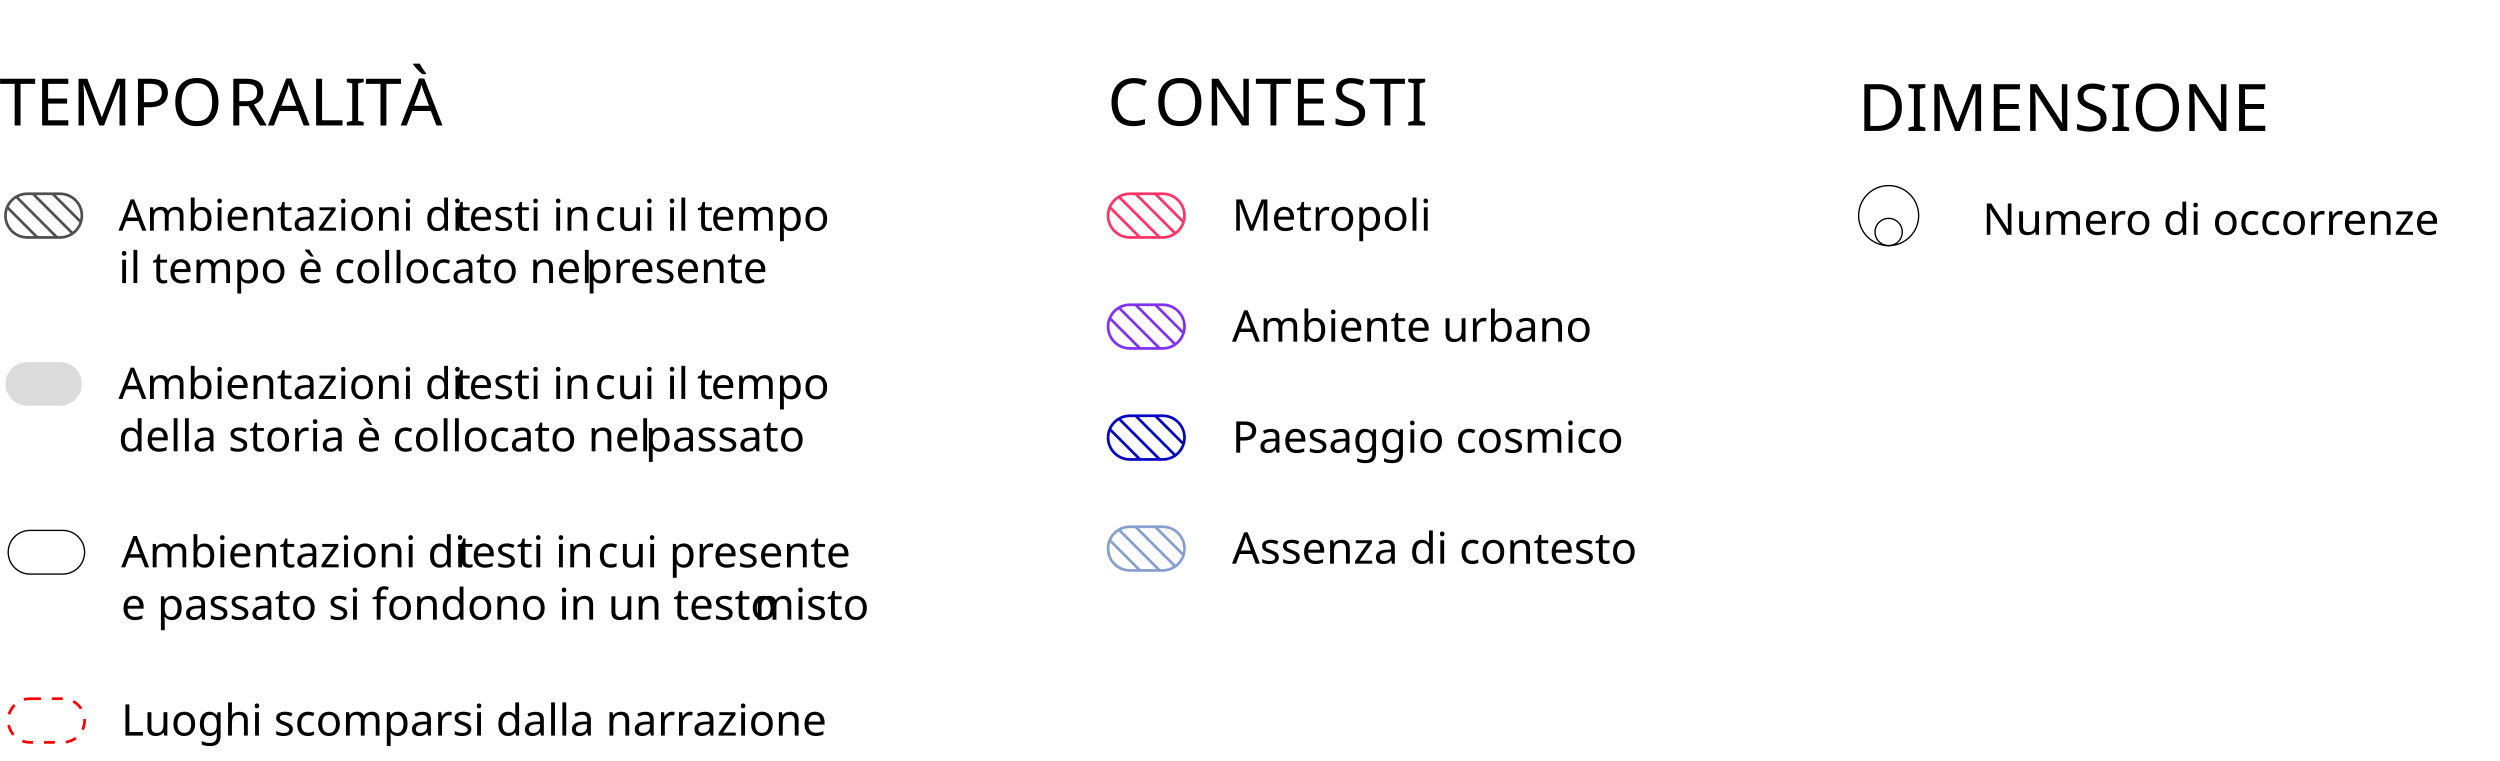
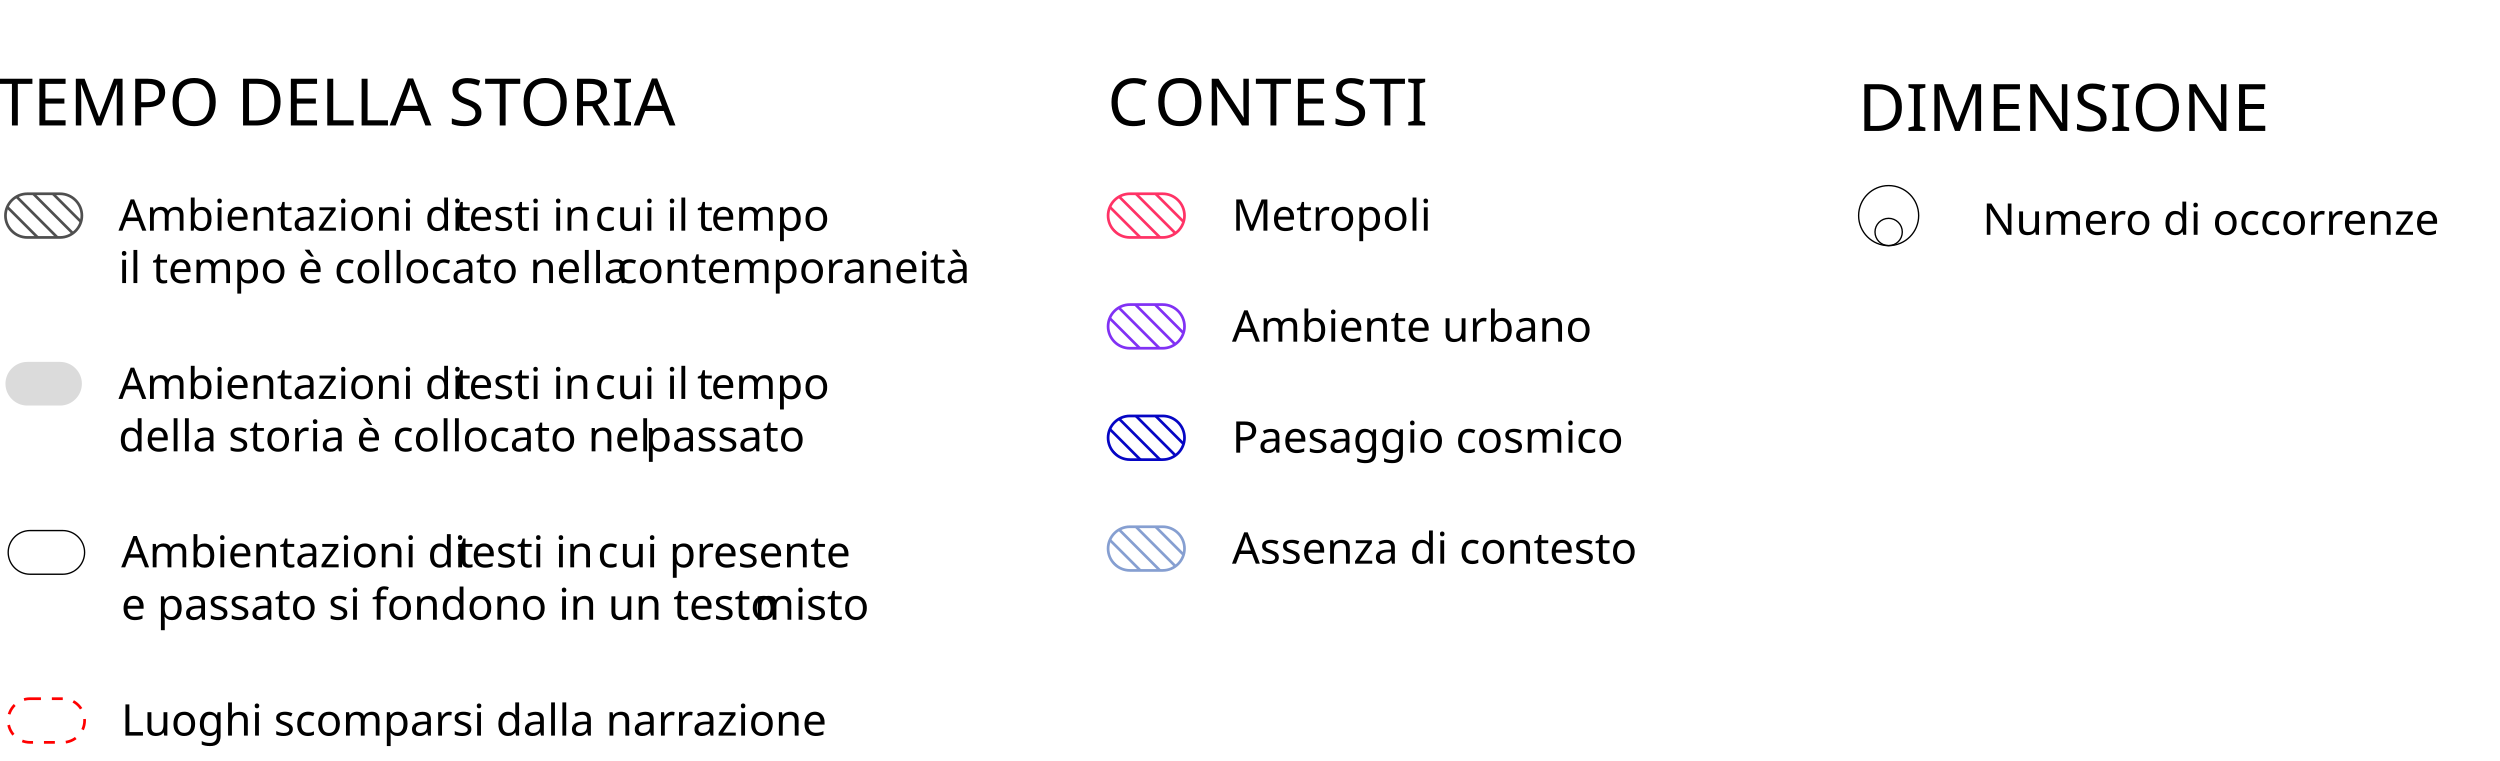
- <svg xmlns="http://www.w3.org/2000/svg" viewBox="0 0 458 139.41">
-   <defs>
-     <style>.cls-1,.cls-2,.cls-27,.cls-29,.cls-3,.cls-4,.cls-5{fill:none;stroke-miterlimit:10;}.cls-1{stroke:#4f4f4f;}.cls-1,.cls-2,.cls-29,.cls-3,.cls-4,.cls-5{stroke-width:0.5px;}.cls-2{stroke:#f36;}.cls-3{stroke:#8131f4;}.cls-4{stroke:#0505c4;}.cls-5{stroke:#869fd1;}.cls-13,.cls-22,.cls-6{font-size:8px;font-family:HKGrotesk-Light, HK Grotesk;font-weight:300;}.cls-16,.cls-6{letter-spacing:0em;}.cls-7{font-size:12px;}.cls-19,.cls-28,.cls-7{font-family:HKGrotesk-Medium, HK Grotesk;font-weight:500;}.cls-8{letter-spacing:0em;}.cls-9{letter-spacing:-0.07em;}.cls-10{letter-spacing:0em;}.cls-11{letter-spacing:-0.01em;}.cls-12{letter-spacing:0em;}.cls-14,.cls-22{letter-spacing:0em;}.cls-15{letter-spacing:0em;}.cls-17{letter-spacing:-0.01em;}.cls-18{letter-spacing:0em;}.cls-20{clip-path:url(#clip-path);}.cls-21{clip-path:url(#clip-path-2);}.cls-23{clip-path:url(#clip-path-3);}.cls-24{clip-path:url(#clip-path-4);}.cls-25{clip-path:url(#clip-path-5);}.cls-26{fill:#dbdbdb;}.cls-27{stroke:#000;stroke-width:0.25px;}.cls-28{letter-spacing:0em;}.cls-29{stroke:red;stroke-dasharray:2 2;}</style>
-     <clipPath id="clip-path">
-       <rect class="cls-1" x="1" y="35.5" width="14" height="8" rx="4" />
-     </clipPath>
-     <clipPath id="clip-path-2">
-       <rect class="cls-2" x="203" y="35.5" width="14" height="8" rx="4" />
-     </clipPath>
-     <clipPath id="clip-path-3">
-       <rect class="cls-3" x="203" y="55.83" width="14" height="8" rx="4" />
-     </clipPath>
-     <clipPath id="clip-path-4">
-       <rect class="cls-4" x="203" y="76.17" width="14" height="8" rx="4" />
-     </clipPath>
-     <clipPath id="clip-path-5">
-       <rect class="cls-5" x="203" y="96.5" width="14" height="8" rx="4" />
-     </clipPath>
-   </defs>
-   <g id="Isolation_Mode" data-name="Isolation Mode">
-     <text class="cls-6" transform="translate(363.2 43.01)">Numero di occorrenze</text>
-     <text class="cls-7" transform="translate(-0.11 22.99)">TEMPO<tspan class="cls-8" x="41.7" y="0">R</tspan>
-       <tspan x="49.2" y="0">ALI</tspan>
-       <tspan class="cls-9" x="67.02" y="0">T</tspan>
-       <tspan class="cls-10" x="73.52" y="0">À</tspan>
-     </text>
-     <text class="cls-7" transform="translate(202.89 22.99)">
-       <tspan class="cls-11">C</tspan>
-       <tspan class="cls-10" x="8.57" y="0">ONTE</tspan>
-       <tspan class="cls-12" x="41.17" y="0">S</tspan>
-       <tspan x="47.95" y="0">TI</tspan>
-     </text>
-     <text class="cls-7" transform="translate(340.39 23.99)">DIMENSIONE</text>
-     <text class="cls-13" transform="translate(21.7 42.26)">
-       <tspan class="cls-14">A</tspan>
-       <tspan x="5.09" y="0">mbientazioni di </tspan>
-       <tspan class="cls-15" x="61.65" y="0">t</tspan>
-       <tspan x="64.15" y="0">esti in </tspan>
-       <tspan class="cls-16" x="87.26" y="0">c</tspan>
-       <tspan x="91.29" y="0">ui il </tspan>
-       <tspan class="cls-17" x="106.01" y="0">t</tspan>
-       <tspan class="cls-18" x="108.52" y="0">empo</tspan>
-       <tspan x="0" y="9.6">il tempo è collocato nel </tspan>
-       <tspan class="cls-19" x="85.65" y="9.6">presente</tspan>
-     </text>
-     <g class="cls-20">
-       <line class="cls-1" x1="-43.03" y1="36.83" x2="28.37" y2="108.23" />
-       <line class="cls-1" x1="-40.63" y1="35.63" x2="30.77" y2="107.03" />
-       <line class="cls-1" x1="-38.23" y1="34.43" x2="33.17" y2="105.83" />
-       <line class="cls-1" x1="-35.83" y1="33.23" x2="35.57" y2="104.63" />
-       <line class="cls-1" x1="-33.43" y1="32.03" x2="37.97" y2="103.43" />
-       <line class="cls-1" x1="-31.03" y1="30.83" x2="40.37" y2="102.23" />
-       <line class="cls-1" x1="-28.63" y1="29.63" x2="42.77" y2="101.03" />
-       <line class="cls-1" x1="-26.23" y1="28.43" x2="45.17" y2="99.83" />
-       <line class="cls-1" x1="-23.83" y1="27.23" x2="47.57" y2="98.63" />
-       <line class="cls-1" x1="-21.43" y1="26.03" x2="49.97" y2="97.43" />
-       <line class="cls-1" x1="-19.03" y1="24.83" x2="52.37" y2="96.23" />
-       <line class="cls-1" x1="-16.63" y1="23.63" x2="54.77" y2="95.03" />
-       <line class="cls-1" x1="-14.23" y1="22.43" x2="57.17" y2="93.83" />
-       <line class="cls-1" x1="-11.83" y1="21.23" x2="59.57" y2="92.63" />
-       <line class="cls-1" x1="-9.43" y1="20.03" x2="61.97" y2="91.43" />
-       <line class="cls-1" x1="-7.03" y1="18.83" x2="64.37" y2="90.23" />
-       <line class="cls-1" x1="-4.63" y1="17.63" x2="66.77" y2="89.03" />
-       <line class="cls-1" x1="-2.23" y1="16.43" x2="69.17" y2="87.83" />
-       <line class="cls-1" x1="0.17" y1="15.23" x2="71.57" y2="86.63" />
-       <line class="cls-1" x1="2.57" y1="14.03" x2="73.97" y2="85.43" />
-       <line class="cls-1" x1="4.97" y1="12.83" x2="76.37" y2="84.23" />
-     </g>
-     <rect class="cls-1" x="1" y="35.5" width="14" height="8" rx="4" />
-     <text class="cls-6" transform="translate(225.7 42.26)">Metropoli</text>
-     <g class="cls-21">
-       <line class="cls-2" x1="158.97" y1="36.83" x2="230.37" y2="108.23" />
-       <line class="cls-2" x1="161.37" y1="35.63" x2="232.77" y2="107.03" />
-       <line class="cls-2" x1="163.77" y1="34.43" x2="235.17" y2="105.83" />
-       <line class="cls-2" x1="166.17" y1="33.23" x2="237.57" y2="104.63" />
-       <line class="cls-2" x1="168.57" y1="32.03" x2="239.97" y2="103.43" />
-       <line class="cls-2" x1="170.97" y1="30.83" x2="242.37" y2="102.23" />
-       <line class="cls-2" x1="173.37" y1="29.63" x2="244.77" y2="101.03" />
-       <line class="cls-2" x1="175.77" y1="28.43" x2="247.17" y2="99.83" />
-       <line class="cls-2" x1="178.17" y1="27.23" x2="249.57" y2="98.63" />
-       <line class="cls-2" x1="180.57" y1="26.03" x2="251.97" y2="97.43" />
-       <line class="cls-2" x1="182.97" y1="24.83" x2="254.37" y2="96.23" />
-       <line class="cls-2" x1="185.37" y1="23.63" x2="256.77" y2="95.03" />
-       <line class="cls-2" x1="187.77" y1="22.43" x2="259.17" y2="93.83" />
-       <line class="cls-2" x1="190.17" y1="21.23" x2="261.57" y2="92.63" />
-       <line class="cls-2" x1="192.57" y1="20.03" x2="263.97" y2="91.43" />
-       <line class="cls-2" x1="194.97" y1="18.83" x2="266.37" y2="90.23" />
-       <line class="cls-2" x1="197.37" y1="17.63" x2="268.77" y2="89.03" />
-       <line class="cls-2" x1="199.77" y1="16.43" x2="271.17" y2="87.83" />
-       <line class="cls-2" x1="202.17" y1="15.23" x2="273.57" y2="86.63" />
-       <line class="cls-2" x1="204.57" y1="14.03" x2="275.97" y2="85.43" />
-       <line class="cls-2" x1="206.97" y1="12.83" x2="278.37" y2="84.23" />
-     </g>
-     <rect class="cls-2" x="203" y="35.5" width="14" height="8" rx="4" />
-     <text class="cls-22" transform="translate(225.7 62.59)">Ambiente urbano</text>
-     <g class="cls-23">
-       <line class="cls-3" x1="158.97" y1="57.16" x2="230.37" y2="128.56" />
-       <line class="cls-3" x1="161.37" y1="55.96" x2="232.77" y2="127.36" />
-       <line class="cls-3" x1="163.77" y1="54.76" x2="235.17" y2="126.16" />
-       <line class="cls-3" x1="166.17" y1="53.56" x2="237.57" y2="124.96" />
-       <line class="cls-3" x1="168.57" y1="52.36" x2="239.97" y2="123.76" />
-       <line class="cls-3" x1="170.97" y1="51.16" x2="242.37" y2="122.56" />
-       <line class="cls-3" x1="173.37" y1="49.96" x2="244.77" y2="121.36" />
-       <line class="cls-3" x1="175.77" y1="48.76" x2="247.17" y2="120.16" />
-       <line class="cls-3" x1="178.17" y1="47.56" x2="249.57" y2="118.96" />
-       <line class="cls-3" x1="180.57" y1="46.36" x2="251.97" y2="117.76" />
-       <line class="cls-3" x1="182.97" y1="45.16" x2="254.37" y2="116.56" />
-       <line class="cls-3" x1="185.37" y1="43.96" x2="256.77" y2="115.36" />
-       <line class="cls-3" x1="187.77" y1="42.76" x2="259.17" y2="114.16" />
-       <line class="cls-3" x1="190.17" y1="41.56" x2="261.57" y2="112.96" />
-       <line class="cls-3" x1="192.57" y1="40.36" x2="263.97" y2="111.76" />
-       <line class="cls-3" x1="194.97" y1="39.16" x2="266.37" y2="110.56" />
-       <line class="cls-3" x1="197.37" y1="37.96" x2="268.77" y2="109.36" />
-       <line class="cls-3" x1="199.77" y1="36.76" x2="271.17" y2="108.16" />
-       <line class="cls-3" x1="202.17" y1="35.56" x2="273.57" y2="106.96" />
-       <line class="cls-3" x1="204.57" y1="34.36" x2="275.97" y2="105.76" />
-       <line class="cls-3" x1="206.97" y1="33.16" x2="278.37" y2="104.56" />
-     </g>
-     <rect class="cls-3" x="203" y="55.83" width="14" height="8" rx="4" />
-     <text class="cls-6" transform="translate(225.7 82.93)">Paesaggio cosmico</text>
-     <g class="cls-24">
-       <line class="cls-4" x1="158.97" y1="77.49" x2="230.37" y2="148.89" />
-       <line class="cls-4" x1="161.37" y1="76.29" x2="232.77" y2="147.69" />
-       <line class="cls-4" x1="163.77" y1="75.09" x2="235.17" y2="146.49" />
-       <line class="cls-4" x1="166.17" y1="73.89" x2="237.57" y2="145.29" />
-       <line class="cls-4" x1="168.57" y1="72.69" x2="239.97" y2="144.09" />
-       <line class="cls-4" x1="170.97" y1="71.49" x2="242.37" y2="142.89" />
-       <line class="cls-4" x1="173.37" y1="70.29" x2="244.77" y2="141.69" />
-       <line class="cls-4" x1="175.77" y1="69.09" x2="247.17" y2="140.49" />
-       <line class="cls-4" x1="178.17" y1="67.89" x2="249.57" y2="139.29" />
-       <line class="cls-4" x1="180.57" y1="66.69" x2="251.97" y2="138.09" />
-       <line class="cls-4" x1="182.97" y1="65.49" x2="254.37" y2="136.89" />
-       <line class="cls-4" x1="185.37" y1="64.29" x2="256.77" y2="135.69" />
-       <line class="cls-4" x1="187.77" y1="63.09" x2="259.17" y2="134.49" />
-       <line class="cls-4" x1="190.17" y1="61.89" x2="261.57" y2="133.29" />
-       <line class="cls-4" x1="192.57" y1="60.69" x2="263.97" y2="132.09" />
-       <line class="cls-4" x1="194.97" y1="59.49" x2="266.37" y2="130.89" />
-       <line class="cls-4" x1="197.37" y1="58.29" x2="268.77" y2="129.69" />
-       <line class="cls-4" x1="199.77" y1="57.09" x2="271.17" y2="128.49" />
-       <line class="cls-4" x1="202.17" y1="55.89" x2="273.57" y2="127.29" />
-       <line class="cls-4" x1="204.57" y1="54.69" x2="275.97" y2="126.09" />
-       <line class="cls-4" x1="206.97" y1="53.49" x2="278.37" y2="124.89" />
-     </g>
-     <rect class="cls-4" x="203" y="76.17" width="14" height="8" rx="4" />
-     <text class="cls-22" transform="translate(225.7 103.26)">Assenza di contesto</text>
-     <g class="cls-25">
-       <line class="cls-5" x1="158.97" y1="97.83" x2="230.37" y2="169.23" />
-       <line class="cls-5" x1="161.37" y1="96.63" x2="232.77" y2="168.03" />
-       <line class="cls-5" x1="163.77" y1="95.43" x2="235.17" y2="166.83" />
-       <line class="cls-5" x1="166.17" y1="94.23" x2="237.57" y2="165.63" />
-       <line class="cls-5" x1="168.57" y1="93.03" x2="239.97" y2="164.43" />
-       <line class="cls-5" x1="170.97" y1="91.83" x2="242.37" y2="163.23" />
-       <line class="cls-5" x1="173.37" y1="90.63" x2="244.77" y2="162.03" />
-       <line class="cls-5" x1="175.77" y1="89.43" x2="247.17" y2="160.83" />
-       <line class="cls-5" x1="178.17" y1="88.23" x2="249.57" y2="159.63" />
-       <line class="cls-5" x1="180.57" y1="87.03" x2="251.97" y2="158.43" />
-       <line class="cls-5" x1="182.97" y1="85.83" x2="254.37" y2="157.23" />
-       <line class="cls-5" x1="185.37" y1="84.63" x2="256.77" y2="156.03" />
-       <line class="cls-5" x1="187.77" y1="83.43" x2="259.17" y2="154.83" />
-       <line class="cls-5" x1="190.17" y1="82.23" x2="261.57" y2="153.63" />
-       <line class="cls-5" x1="192.57" y1="81.03" x2="263.97" y2="152.43" />
-       <line class="cls-5" x1="194.97" y1="79.83" x2="266.37" y2="151.23" />
-       <line class="cls-5" x1="197.37" y1="78.63" x2="268.77" y2="150.03" />
-       <line class="cls-5" x1="199.77" y1="77.43" x2="271.17" y2="148.83" />
-       <line class="cls-5" x1="202.17" y1="76.23" x2="273.57" y2="147.63" />
-       <line class="cls-5" x1="204.57" y1="75.03" x2="275.97" y2="146.43" />
-       <line class="cls-5" x1="206.97" y1="73.83" x2="278.37" y2="145.23" />
-     </g>
-     <rect class="cls-5" x="203" y="96.5" width="14" height="8" rx="4" />
-     <path class="cls-26" d="M5,73.83a3.5,3.5,0,0,1,0-7h6a3.5,3.5,0,0,1,0,7Z" />
-     <path class="cls-26" d="M11,67.33a3,3,0,0,1,0,6H5a3,3,0,0,1,0-6h6m0-1H5a4,4,0,0,0-4,4H1a4,4,0,0,0,4,4h6a4,4,0,0,0,4-4h0a4,4,0,0,0-4-4Z" />
-     <text class="cls-13" transform="translate(21.7 73.09)">
-       <tspan class="cls-14">A</tspan>
-       <tspan x="5.09" y="0">mbientazioni di </tspan>
-       <tspan class="cls-15" x="61.65" y="0">t</tspan>
-       <tspan x="64.15" y="0">esti in </tspan>
-       <tspan class="cls-16" x="87.26" y="0">c</tspan>
-       <tspan x="91.29" y="0">ui il </tspan>
-       <tspan class="cls-17" x="106.01" y="0">t</tspan>
-       <tspan class="cls-18" x="108.52" y="0">empo </tspan>
-       <tspan x="0" y="9.6">della storia è collocato nel </tspan>
-       <tspan class="cls-19" x="96.49" y="9.6">passato </tspan>
-     </text>
-     <rect class="cls-27" x="1.5" y="97.17" width="14" height="8" rx="4" />
-     <text class="cls-13" transform="translate(22.2 103.93)">
-       <tspan class="cls-14">A</tspan>
-       <tspan x="5.09" y="0">mbientazioni di </tspan>
-       <tspan class="cls-15" x="61.65" y="0">t</tspan>
-       <tspan x="64.15" y="0">esti in </tspan>
-       <tspan class="cls-16" x="87.26" y="0">c</tspan>
-       <tspan x="91.29" y="0">ui presente </tspan>
-       <tspan x="0" y="9.6">e passato si fondono in un testo </tspan>
-       <tspan class="cls-28" x="115.93" y="9.6">misto</tspan>
-     </text>
-     <rect class="cls-29" x="1.5" y="128" width="14" height="8" rx="4" />
-     <text class="cls-22" transform="translate(22.2 134.76)">Luoghi scomparsi dalla narrazione</text>
-     <circle class="cls-27" cx="346" cy="42.5" r="2.5" />
-     <circle class="cls-27" cx="346" cy="39.5" r="5.5" />
+ <svg xmlns="http://www.w3.org/2000/svg" xmlns:xlink="http://www.w3.org/1999/xlink" version="1.1" id="Layer_1" x="0px" y="0px" viewBox="0 0 458 139.4" style="enable-background:new 0 0 458 139.4;" xml:space="preserve">
+   <style type="text/css">
+ 	.st0{font-family:'HKGrotesk-Light';}
+ 	.st1{font-size:8px;}
+ 	.st2{font-family:'HKGrotesk-Medium';}
+ 	.st3{font-size:12px;}
+ 	.st4{clip-path:url(#SVGID_2_);}
+ 	.st5{fill:none;stroke:#4F4F4F;stroke-width:0.5;stroke-miterlimit:10;}
+ 	.st6{clip-path:url(#SVGID_4_);}
+ 	.st7{fill:none;stroke:#FF3366;stroke-width:0.5;stroke-miterlimit:10;}
+ 	.st8{clip-path:url(#SVGID_6_);}
+ 	.st9{fill:none;stroke:#8131F4;stroke-width:0.5;stroke-miterlimit:10;}
+ 	.st10{clip-path:url(#SVGID_8_);}
+ 	.st11{fill:none;stroke:#0505C4;stroke-width:0.5;stroke-miterlimit:10;}
+ 	.st12{clip-path:url(#SVGID_10_);}
+ 	.st13{fill:none;stroke:#869FD1;stroke-width:0.5;stroke-miterlimit:10;}
+ 	.st14{fill:#DBDBDB;}
+ 	.st15{fill:none;stroke:#000000;stroke-width:0.25;stroke-miterlimit:10;}
+ 	.st16{fill:none;stroke:#FF0000;stroke-width:0.5;stroke-miterlimit:10;stroke-dasharray:2,2;}
+ </style>
+   <g id="Isolation_Mode">
+     <text transform="matrix(1 0 0 1 363.2 43.01)" class="st0 st1">Numero di occorrenze</text>
+     <text transform="matrix(1 0 0 1 202.89 22.99)" class="st2 st3">C</text>
+     <text transform="matrix(1 0 0 1 211.46 22.99)" class="st2 st3">ONTE</text>
+     <text transform="matrix(1 0 0 1 244.06 22.99)" class="st2 st3">S</text>
+     <text transform="matrix(1 0 0 1 250.84 22.99)" class="st2 st3">TI</text>
+     <text transform="matrix(1 0 0 1 340.39 23.99)" class="st2 st3">DIMENSIONE</text>
+     <text transform="matrix(1 0 0 1 21.7 42.26)" class="st0 st1">A</text>
+     <text transform="matrix(1 0 0 1 26.79 42.26)" class="st0 st1">mbientazioni di </text>
+     <text transform="matrix(1 0 0 1 83.35 42.26)" class="st0 st1">t</text>
+     <text transform="matrix(1 0 0 1 85.85 42.26)" class="st0 st1">esti in </text>
+     <text transform="matrix(1 0 0 1 108.96 42.26)" class="st0 st1">c</text>
+     <text transform="matrix(1 0 0 1 112.99 42.26)" class="st0 st1">ui il </text>
+     <text transform="matrix(1 0 0 1 127.71 42.26)" class="st0 st1">t</text>
+     <text transform="matrix(1 0 0 1 130.22 42.26)" class="st0 st1">empo</text>
+     <text transform="matrix(1 0 0 1 21.7 51.86)" class="st0 st1">il tempo è collocato nella </text>
+     <text transform="matrix(1 0 0 1 112.9419 51.86)" class="st2 st1">contemporaneità</text>
+     <g>
+       <defs>
+         <path id="SVGID_1_" d="M5,35.5h6c2.2,0,4,1.8,4,4l0,0c0,2.2-1.8,4-4,4H5c-2.2,0-4-1.8-4-4l0,0C1,37.3,2.8,35.5,5,35.5z" />
+       </defs>
+       <clipPath id="SVGID_2_">
+         <use xlink:href="#SVGID_1_" style="overflow:visible;" />
+       </clipPath>
+       <g class="st4">
+         <line class="st5" x1="-43" y1="36.8" x2="28.4" y2="108.2" />
+         <line class="st5" x1="-40.6" y1="35.6" x2="30.8" y2="107" />
+         <line class="st5" x1="-38.2" y1="34.4" x2="33.2" y2="105.8" />
+         <line class="st5" x1="-35.8" y1="33.2" x2="35.6" y2="104.6" />
+         <line class="st5" x1="-33.4" y1="32" x2="38" y2="103.4" />
+         <line class="st5" x1="-31" y1="30.8" x2="40.4" y2="102.2" />
+         <line class="st5" x1="-28.6" y1="29.6" x2="42.8" y2="101" />
+         <line class="st5" x1="-26.2" y1="28.4" x2="45.2" y2="99.8" />
+         <line class="st5" x1="-23.8" y1="27.2" x2="47.6" y2="98.6" />
+         <line class="st5" x1="-21.4" y1="26" x2="50" y2="97.4" />
+         <line class="st5" x1="-19" y1="24.8" x2="52.4" y2="96.2" />
+         <line class="st5" x1="-16.6" y1="23.6" x2="54.8" y2="95" />
+         <line class="st5" x1="-14.2" y1="22.4" x2="57.2" y2="93.8" />
+         <line class="st5" x1="-11.8" y1="21.2" x2="59.6" y2="92.6" />
+         <line class="st5" x1="-9.4" y1="20" x2="62" y2="91.4" />
+         <line class="st5" x1="-7" y1="18.8" x2="64.4" y2="90.2" />
+         <line class="st5" x1="-4.6" y1="17.6" x2="66.8" y2="89" />
+         <line class="st5" x1="-2.2" y1="16.4" x2="69.2" y2="87.8" />
+         <line class="st5" x1="0.2" y1="15.2" x2="71.6" y2="86.6" />
+         <line class="st5" x1="2.6" y1="14" x2="74" y2="85.4" />
+         <line class="st5" x1="5" y1="12.8" x2="76.4" y2="84.2" />
+       </g>
+     </g>
+     <path class="st5" d="M5,35.5h6c2.2,0,4,1.8,4,4l0,0c0,2.2-1.8,4-4,4H5c-2.2,0-4-1.8-4-4l0,0C1,37.3,2.8,35.5,5,35.5z" />
+     <text transform="matrix(1 0 0 1 225.7 42.26)" class="st0 st1">Metropoli</text>
+     <g>
+       <defs>
+         <path id="SVGID_3_" d="M207,35.5h6c2.2,0,4,1.8,4,4l0,0c0,2.2-1.8,4-4,4h-6c-2.2,0-4-1.8-4-4l0,0C203,37.3,204.8,35.5,207,35.5z" />
+       </defs>
+       <clipPath id="SVGID_4_">
+         <use xlink:href="#SVGID_3_" style="overflow:visible;" />
+       </clipPath>
+       <g class="st6">
+         <line class="st7" x1="159" y1="36.8" x2="230.4" y2="108.2" />
+         <line class="st7" x1="161.4" y1="35.6" x2="232.8" y2="107" />
+         <line class="st7" x1="163.8" y1="34.4" x2="235.2" y2="105.8" />
+         <line class="st7" x1="166.2" y1="33.2" x2="237.6" y2="104.6" />
+         <line class="st7" x1="168.6" y1="32" x2="240" y2="103.4" />
+         <line class="st7" x1="171" y1="30.8" x2="242.4" y2="102.2" />
+         <line class="st7" x1="173.4" y1="29.6" x2="244.8" y2="101" />
+         <line class="st7" x1="175.8" y1="28.4" x2="247.2" y2="99.8" />
+         <line class="st7" x1="178.2" y1="27.2" x2="249.6" y2="98.6" />
+         <line class="st7" x1="180.6" y1="26" x2="252" y2="97.4" />
+         <line class="st7" x1="183" y1="24.8" x2="254.4" y2="96.2" />
+         <line class="st7" x1="185.4" y1="23.6" x2="256.8" y2="95" />
+         <line class="st7" x1="187.8" y1="22.4" x2="259.2" y2="93.8" />
+         <line class="st7" x1="190.2" y1="21.2" x2="261.6" y2="92.6" />
+         <line class="st7" x1="192.6" y1="20" x2="264" y2="91.4" />
+         <line class="st7" x1="195" y1="18.8" x2="266.4" y2="90.2" />
+         <line class="st7" x1="197.4" y1="17.6" x2="268.8" y2="89" />
+         <line class="st7" x1="199.8" y1="16.4" x2="271.2" y2="87.8" />
+         <line class="st7" x1="202.2" y1="15.2" x2="273.6" y2="86.6" />
+         <line class="st7" x1="204.6" y1="14" x2="276" y2="85.4" />
+         <line class="st7" x1="207" y1="12.8" x2="278.4" y2="84.2" />
+       </g>
+     </g>
+     <path class="st7" d="M207,35.5h6c2.2,0,4,1.8,4,4l0,0c0,2.2-1.8,4-4,4h-6c-2.2,0-4-1.8-4-4l0,0C203,37.3,204.8,35.5,207,35.5z" />
+     <text transform="matrix(1 0 0 1 225.7 62.59)" class="st0 st1">Ambiente urbano</text>
+     <g>
+       <defs>
+         <path id="SVGID_5_" d="M207,55.8h6c2.2,0,4,1.8,4,4l0,0c0,2.2-1.8,4-4,4h-6c-2.2,0-4-1.8-4-4l0,0C203,57.6,204.8,55.8,207,55.8z" />
+       </defs>
+       <clipPath id="SVGID_6_">
+         <use xlink:href="#SVGID_5_" style="overflow:visible;" />
+       </clipPath>
+       <g class="st8">
+         <line class="st9" x1="159" y1="57.2" x2="230.4" y2="128.6" />
+         <line class="st9" x1="161.4" y1="56" x2="232.8" y2="127.4" />
+         <line class="st9" x1="163.8" y1="54.8" x2="235.2" y2="126.2" />
+         <line class="st9" x1="166.2" y1="53.6" x2="237.6" y2="125" />
+         <line class="st9" x1="168.6" y1="52.4" x2="240" y2="123.8" />
+         <line class="st9" x1="171" y1="51.2" x2="242.4" y2="122.6" />
+         <line class="st9" x1="173.4" y1="50" x2="244.8" y2="121.4" />
+         <line class="st9" x1="175.8" y1="48.8" x2="247.2" y2="120.2" />
+         <line class="st9" x1="178.2" y1="47.6" x2="249.6" y2="119" />
+         <line class="st9" x1="180.6" y1="46.4" x2="252" y2="117.8" />
+         <line class="st9" x1="183" y1="45.2" x2="254.4" y2="116.6" />
+         <line class="st9" x1="185.4" y1="44" x2="256.8" y2="115.4" />
+         <line class="st9" x1="187.8" y1="42.8" x2="259.2" y2="114.2" />
+         <line class="st9" x1="190.2" y1="41.6" x2="261.6" y2="113" />
+         <line class="st9" x1="192.6" y1="40.4" x2="264" y2="111.8" />
+         <line class="st9" x1="195" y1="39.2" x2="266.4" y2="110.6" />
+         <line class="st9" x1="197.4" y1="38" x2="268.8" y2="109.4" />
+         <line class="st9" x1="199.8" y1="36.8" x2="271.2" y2="108.2" />
+         <line class="st9" x1="202.2" y1="35.6" x2="273.6" y2="107" />
+         <line class="st9" x1="204.6" y1="34.4" x2="276" y2="105.8" />
+         <line class="st9" x1="207" y1="33.2" x2="278.4" y2="104.6" />
+       </g>
+     </g>
+     <path class="st9" d="M207,55.8h6c2.2,0,4,1.8,4,4l0,0c0,2.2-1.8,4-4,4h-6c-2.2,0-4-1.8-4-4l0,0C203,57.6,204.8,55.8,207,55.8z" />
+     <text transform="matrix(1 0 0 1 225.7 82.93)" class="st0 st1">Paesaggio cosmico</text>
+     <g>
+       <defs>
+         <path id="SVGID_7_" d="M207,76.2h6c2.2,0,4,1.8,4,4l0,0c0,2.2-1.8,4-4,4h-6c-2.2,0-4-1.8-4-4l0,0C203,78,204.8,76.2,207,76.2z" />
+       </defs>
+       <clipPath id="SVGID_8_">
+         <use xlink:href="#SVGID_7_" style="overflow:visible;" />
+       </clipPath>
+       <g class="st10">
+         <line class="st11" x1="159" y1="77.5" x2="230.4" y2="148.9" />
+         <line class="st11" x1="161.4" y1="76.3" x2="232.8" y2="147.7" />
+         <line class="st11" x1="163.8" y1="75.1" x2="235.2" y2="146.5" />
+         <line class="st11" x1="166.2" y1="73.9" x2="237.6" y2="145.3" />
+         <line class="st11" x1="168.6" y1="72.7" x2="240" y2="144.1" />
+         <line class="st11" x1="171" y1="71.5" x2="242.4" y2="142.9" />
+         <line class="st11" x1="173.4" y1="70.3" x2="244.8" y2="141.7" />
+         <line class="st11" x1="175.8" y1="69.1" x2="247.2" y2="140.5" />
+         <line class="st11" x1="178.2" y1="67.9" x2="249.6" y2="139.3" />
+         <line class="st11" x1="180.6" y1="66.7" x2="252" y2="138.1" />
+         <line class="st11" x1="183" y1="65.5" x2="254.4" y2="136.9" />
+         <line class="st11" x1="185.4" y1="64.3" x2="256.8" y2="135.7" />
+         <line class="st11" x1="187.8" y1="63.1" x2="259.2" y2="134.5" />
+         <line class="st11" x1="190.2" y1="61.9" x2="261.6" y2="133.3" />
+         <line class="st11" x1="192.6" y1="60.7" x2="264" y2="132.1" />
+         <line class="st11" x1="195" y1="59.5" x2="266.4" y2="130.9" />
+         <line class="st11" x1="197.4" y1="58.3" x2="268.8" y2="129.7" />
+         <line class="st11" x1="199.8" y1="57.1" x2="271.2" y2="128.5" />
+         <line class="st11" x1="202.2" y1="55.9" x2="273.6" y2="127.3" />
+         <line class="st11" x1="204.6" y1="54.7" x2="276" y2="126.1" />
+         <line class="st11" x1="207" y1="53.5" x2="278.4" y2="124.9" />
+       </g>
+     </g>
+     <path class="st11" d="M207,76.2h6c2.2,0,4,1.8,4,4l0,0c0,2.2-1.8,4-4,4h-6c-2.2,0-4-1.8-4-4l0,0C203,78,204.8,76.2,207,76.2z" />
+     <text transform="matrix(1 0 0 1 225.7 103.26)" class="st0 st1">Assenza di contesto</text>
+     <g>
+       <defs>
+         <path id="SVGID_9_" d="M207,96.5h6c2.2,0,4,1.8,4,4l0,0c0,2.2-1.8,4-4,4h-6c-2.2,0-4-1.8-4-4l0,0C203,98.3,204.8,96.5,207,96.5z" />
+       </defs>
+       <clipPath id="SVGID_10_">
+         <use xlink:href="#SVGID_9_" style="overflow:visible;" />
+       </clipPath>
+       <g class="st12">
+         <line class="st13" x1="159" y1="97.8" x2="230.4" y2="169.2" />
+         <line class="st13" x1="161.4" y1="96.6" x2="232.8" y2="168" />
+         <line class="st13" x1="163.8" y1="95.4" x2="235.2" y2="166.8" />
+         <line class="st13" x1="166.2" y1="94.2" x2="237.6" y2="165.6" />
+         <line class="st13" x1="168.6" y1="93" x2="240" y2="164.4" />
+         <line class="st13" x1="171" y1="91.8" x2="242.4" y2="163.2" />
+         <line class="st13" x1="173.4" y1="90.6" x2="244.8" y2="162" />
+         <line class="st13" x1="175.8" y1="89.4" x2="247.2" y2="160.8" />
+         <line class="st13" x1="178.2" y1="88.2" x2="249.6" y2="159.6" />
+         <line class="st13" x1="180.6" y1="87" x2="252" y2="158.4" />
+         <line class="st13" x1="183" y1="85.8" x2="254.4" y2="157.2" />
+         <line class="st13" x1="185.4" y1="84.6" x2="256.8" y2="156" />
+         <line class="st13" x1="187.8" y1="83.4" x2="259.2" y2="154.8" />
+         <line class="st13" x1="190.2" y1="82.2" x2="261.6" y2="153.6" />
+         <line class="st13" x1="192.6" y1="81" x2="264" y2="152.4" />
+         <line class="st13" x1="195" y1="79.8" x2="266.4" y2="151.2" />
+         <line class="st13" x1="197.4" y1="78.6" x2="268.8" y2="150" />
+         <line class="st13" x1="199.8" y1="77.4" x2="271.2" y2="148.8" />
+         <line class="st13" x1="202.2" y1="76.2" x2="273.6" y2="147.6" />
+         <line class="st13" x1="204.6" y1="75" x2="276" y2="146.4" />
+         <line class="st13" x1="207" y1="73.8" x2="278.4" y2="145.2" />
+       </g>
+     </g>
+     <path class="st13" d="M207,96.5h6c2.2,0,4,1.8,4,4l0,0c0,2.2-1.8,4-4,4h-6c-2.2,0-4-1.8-4-4l0,0C203,98.3,204.8,96.5,207,96.5z" />
+     <path class="st14" d="M5,73.8c-1.9,0-3.5-1.6-3.5-3.5s1.6-3.5,3.5-3.5h6c1.9,0,3.5,1.6,3.5,3.5s-1.6,3.5-3.5,3.5H5z" />
+     <path class="st14" d="M11,67.3c1.7,0,3,1.3,3,3s-1.3,3-3,3H5c-1.7,0-3-1.3-3-3s1.3-3,3-3H11 M11,66.3H5c-2.2,0-4,1.8-4,4l0,0   c0,2.2,1.8,4,4,4h6c2.2,0,4-1.8,4-4l0,0C15,68.1,13.2,66.3,11,66.3z" />
+     <text transform="matrix(1 0 0 1 21.7 73.09)" class="st0 st1">A</text>
+     <text transform="matrix(1 0 0 1 26.79 73.09)" class="st0 st1">mbientazioni di </text>
+     <text transform="matrix(1 0 0 1 83.35 73.09)" class="st0 st1">t</text>
+     <text transform="matrix(1 0 0 1 85.85 73.09)" class="st0 st1">esti in </text>
+     <text transform="matrix(1 0 0 1 108.96 73.09)" class="st0 st1">c</text>
+     <text transform="matrix(1 0 0 1 112.99 73.09)" class="st0 st1">ui il </text>
+     <text transform="matrix(1 0 0 1 127.71 73.09)" class="st0 st1">t</text>
+     <text transform="matrix(1 0 0 1 130.22 73.09)" class="st0 st1">empo </text>
+     <text transform="matrix(1 0 0 1 21.7 82.69)" class="st0 st1">della storia è collocato nel </text>
+     <text transform="matrix(1 0 0 1 118.19 82.69)" class="st2 st1">passato</text>
+     <path class="st15" d="M5.5,97.2h6c2.2,0,4,1.8,4,4l0,0c0,2.2-1.8,4-4,4h-6c-2.2,0-4-1.8-4-4l0,0C1.5,99,3.3,97.2,5.5,97.2z" />
+     <text transform="matrix(1 0 0 1 22.2 103.93)" class="st0 st1">A</text>
+     <text transform="matrix(1 0 0 1 27.29 103.93)" class="st0 st1">mbientazioni di </text>
+     <text transform="matrix(1 0 0 1 83.85 103.93)" class="st0 st1">t</text>
+     <text transform="matrix(1 0 0 1 86.35 103.93)" class="st0 st1">esti in </text>
+     <text transform="matrix(1 0 0 1 109.46 103.93)" class="st0 st1">c</text>
+     <text transform="matrix(1 0 0 1 113.49 103.93)" class="st0 st1">ui presente </text>
+     <text transform="matrix(1 0 0 1 22.2 113.53)" class="st0 st1">e passato si fondono in un testo </text>
+     <text transform="matrix(1 0 0 1 138.13 113.53)" class="st2 st1">misto</text>
+     <path class="st16" d="M5.5,128h6c2.2,0,4,1.8,4,4l0,0c0,2.2-1.8,4-4,4h-6c-2.2,0-4-1.8-4-4l0,0C1.5,129.8,3.3,128,5.5,128z" />
+     <text transform="matrix(1 0 0 1 22.2 134.76)" class="st0 st1">Luoghi scomparsi dalla narrazione</text>
+     <circle class="st15" cx="346" cy="42.5" r="2.5" />
+     <circle class="st15" cx="346" cy="39.5" r="5.5" />
+     <text transform="matrix(1 0 0 1 -0.61 22.99)" class="st2 st3">TEMPO DELLA STORIA</text>
  </g>
</svg>
